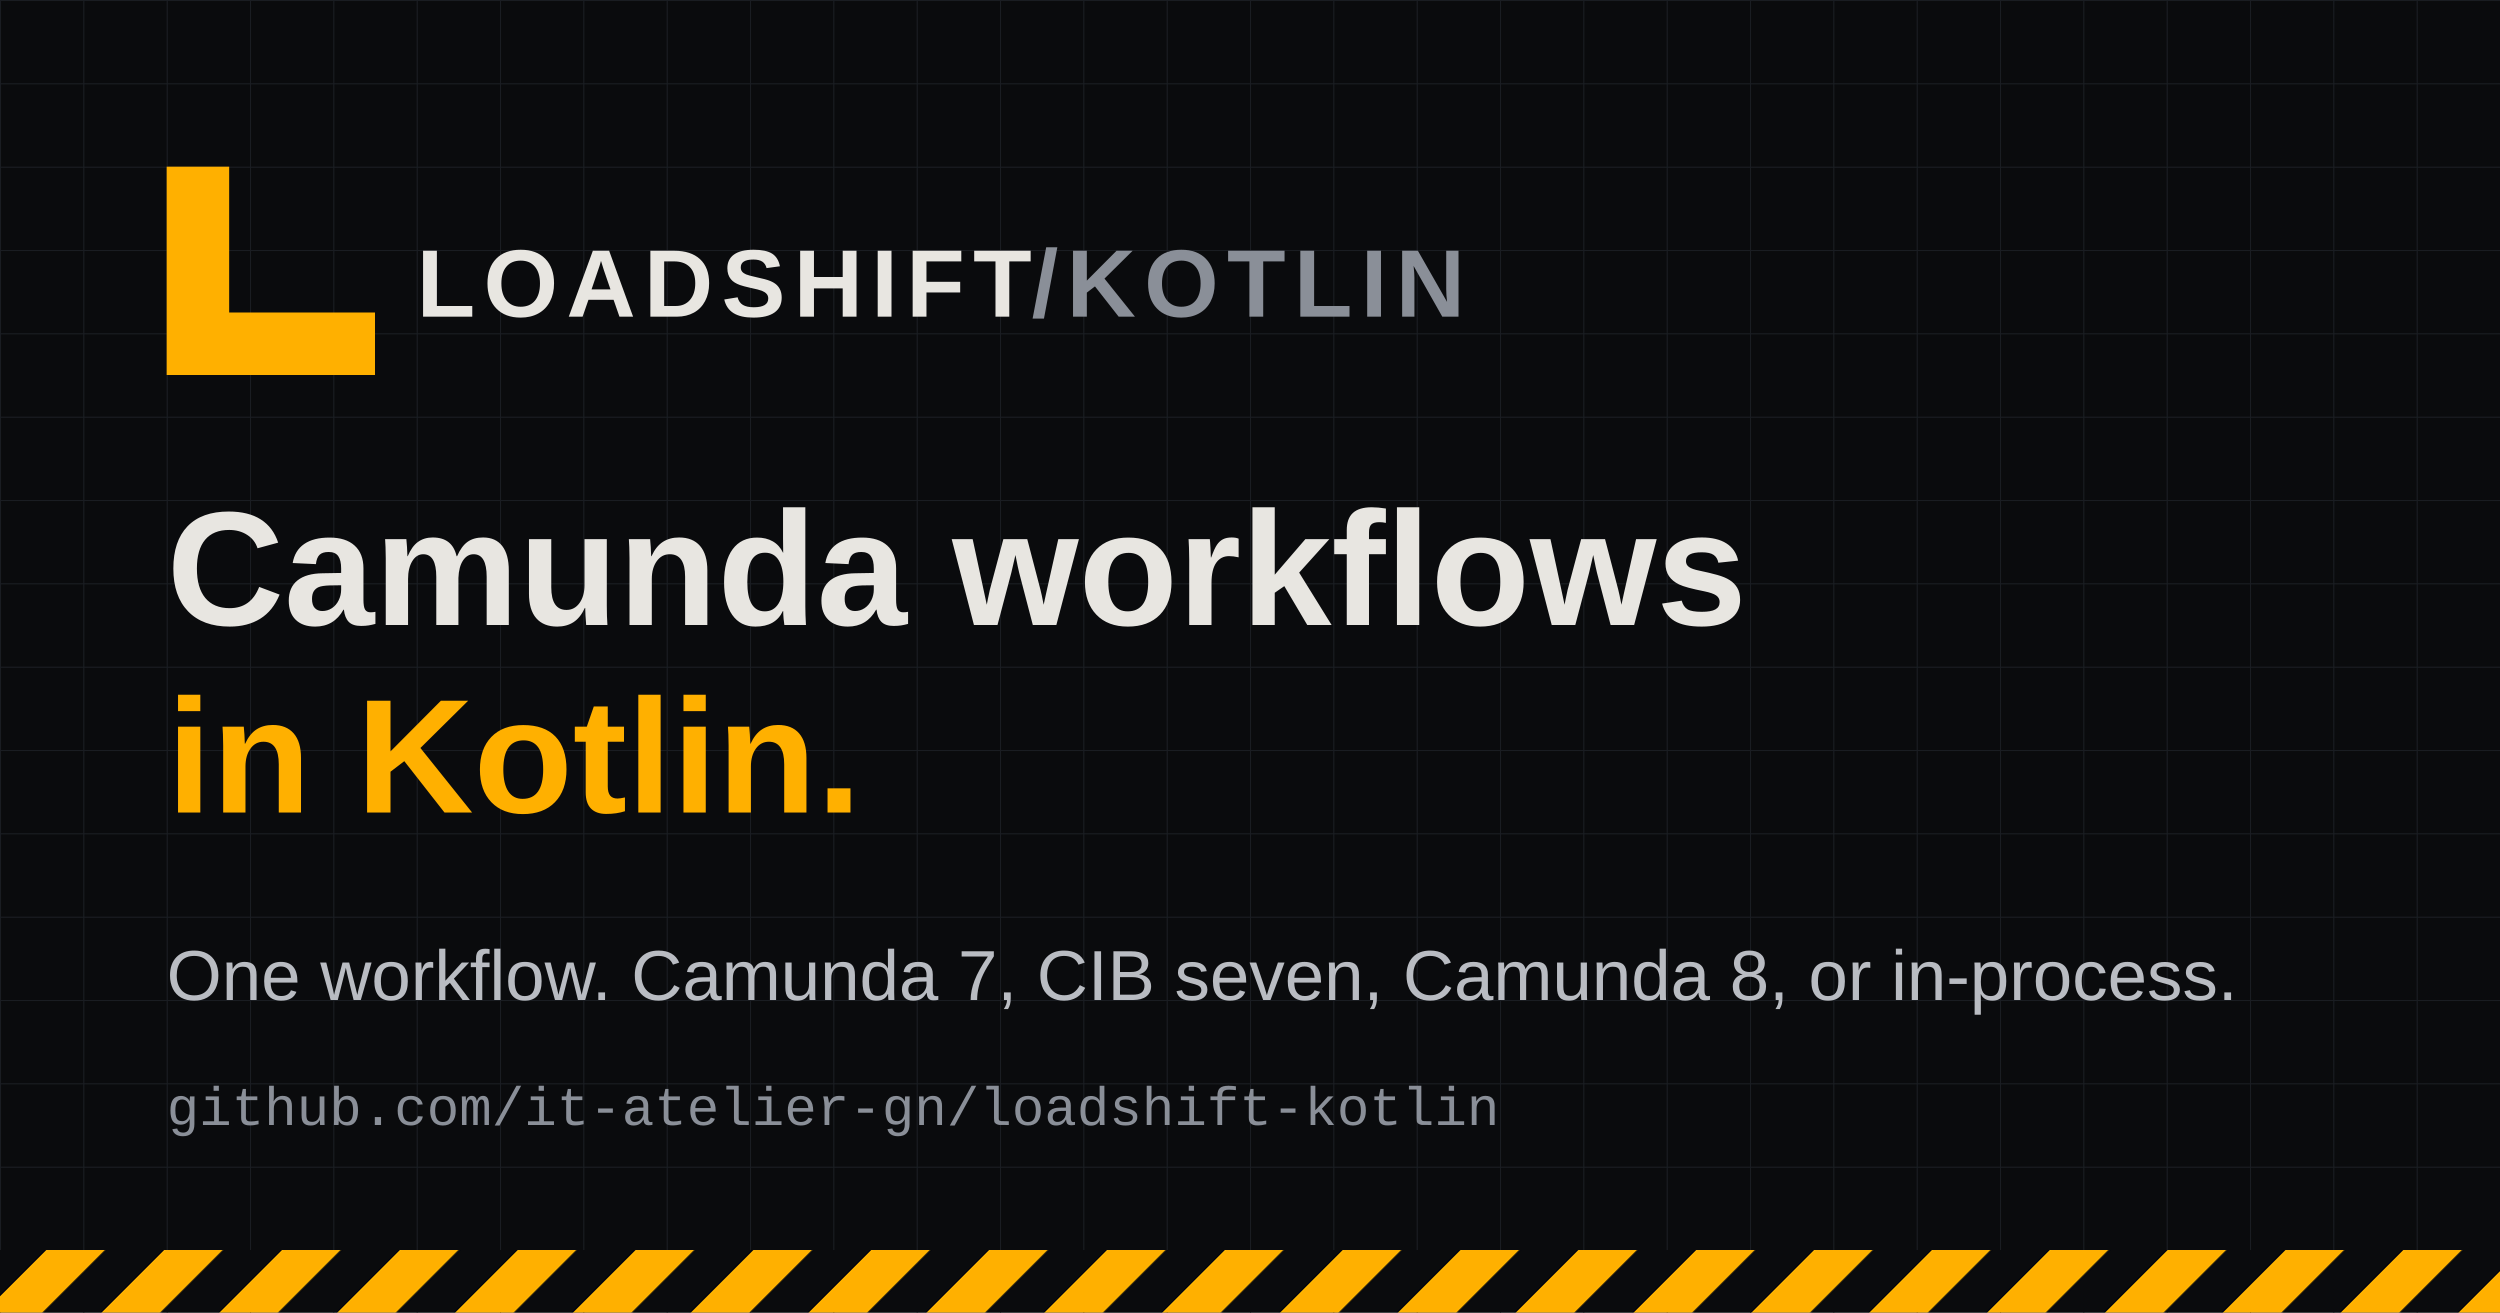
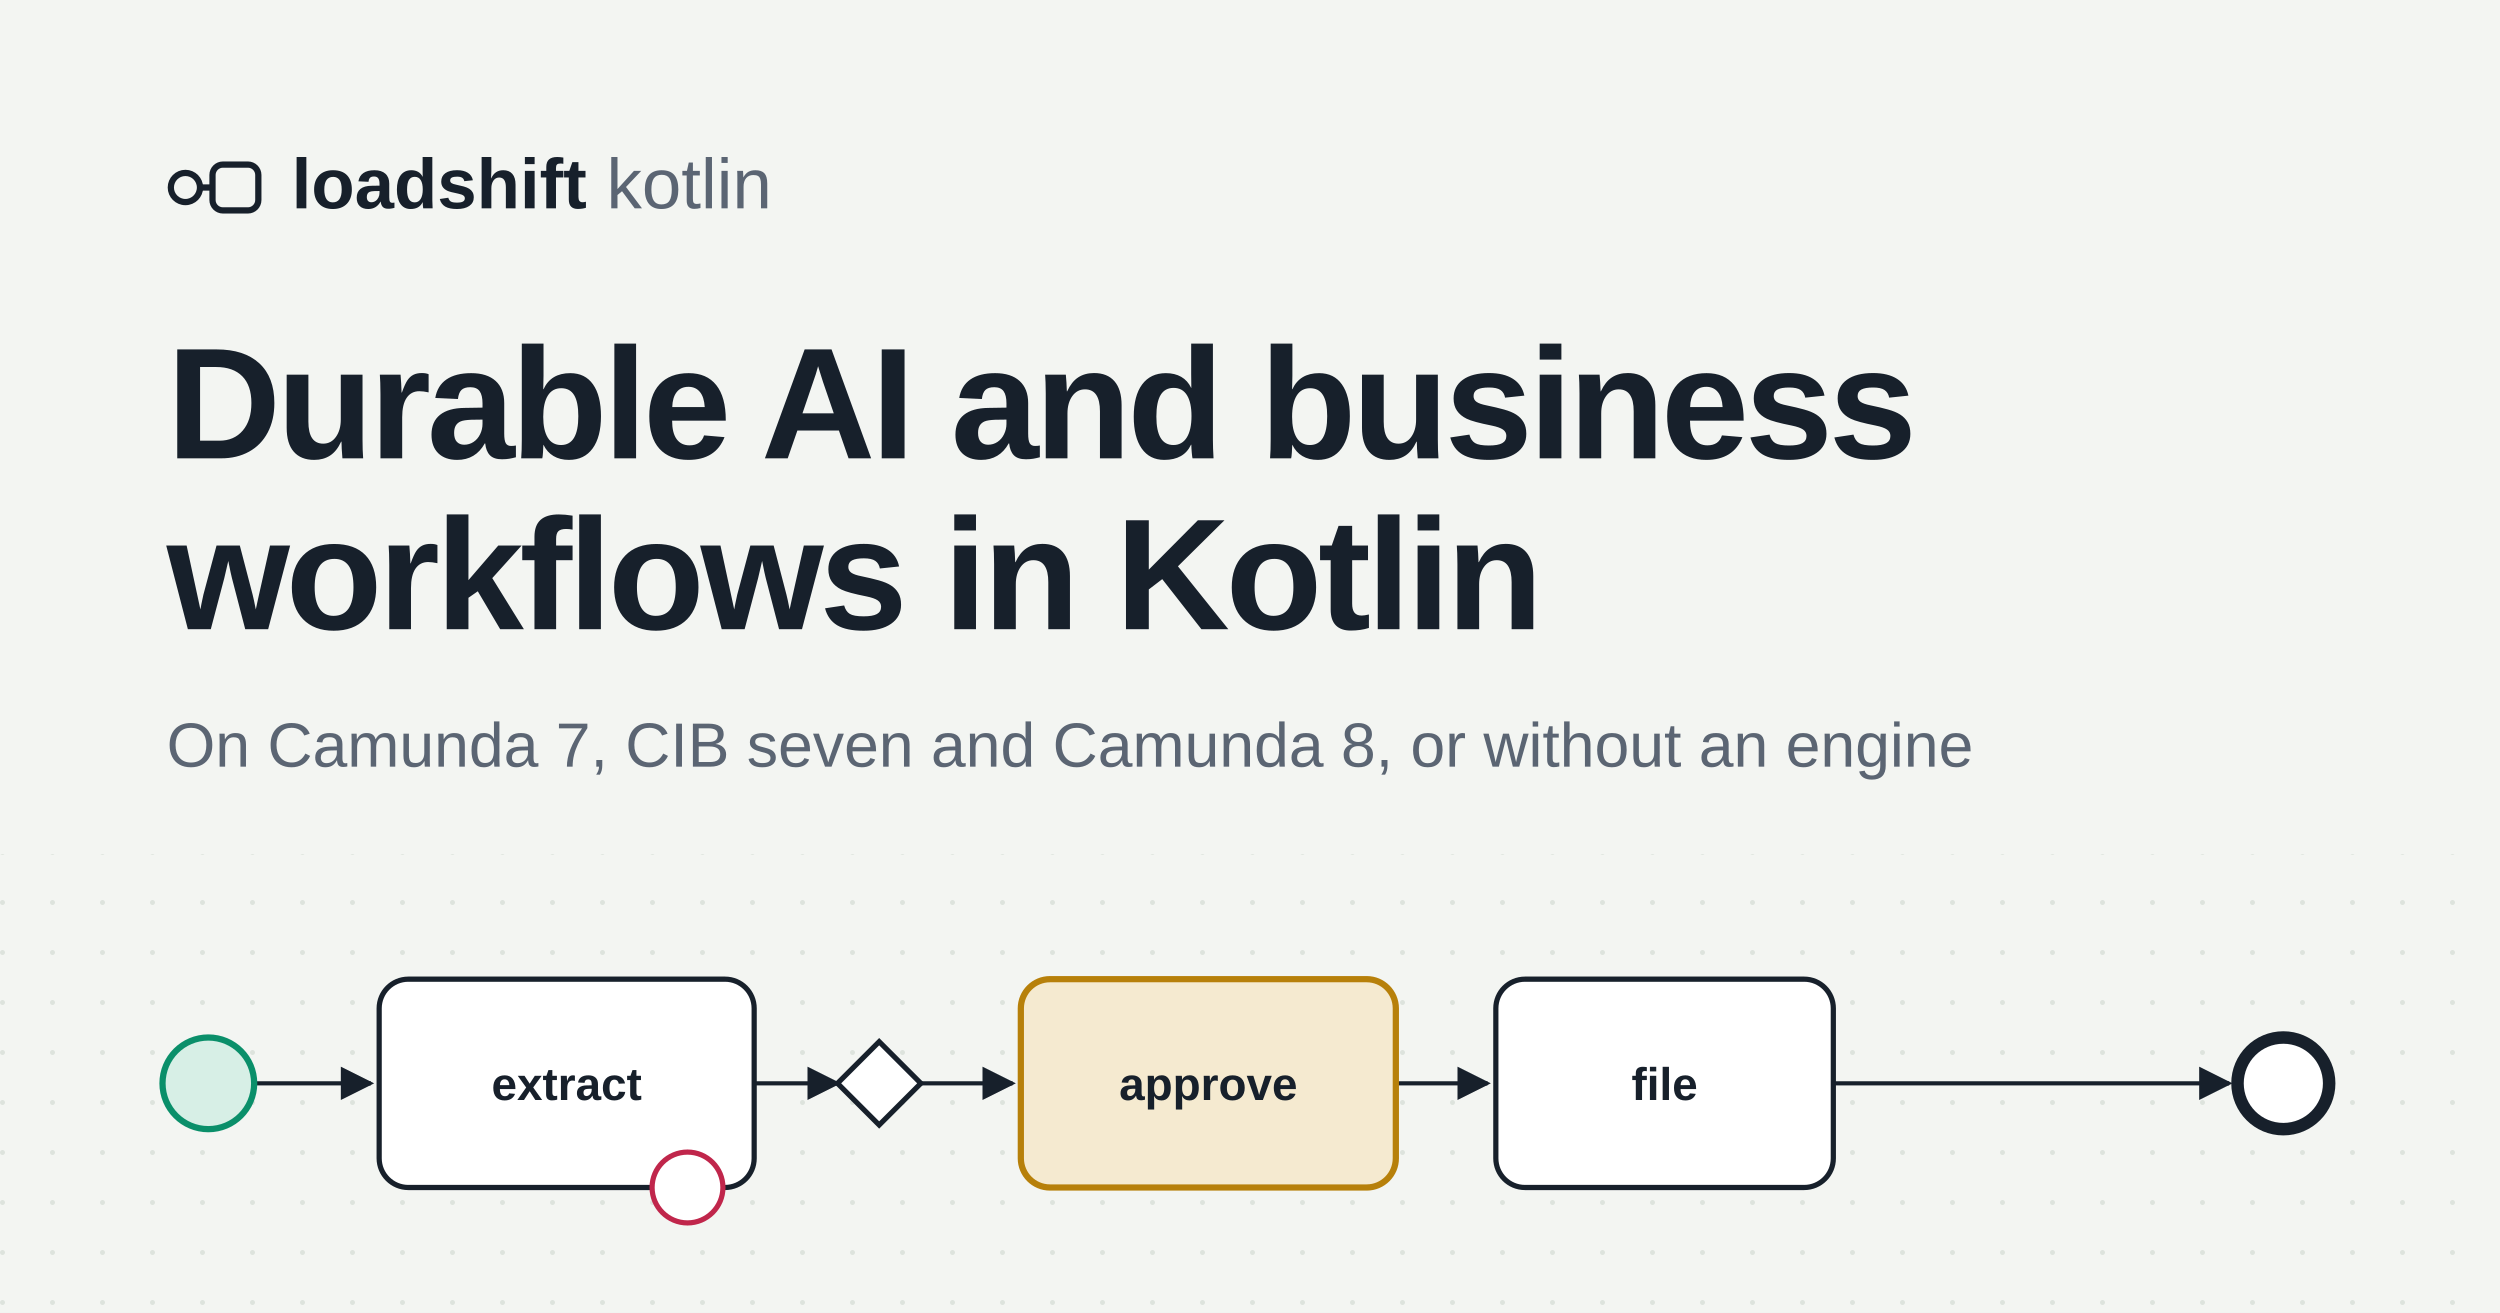
<svg xmlns="http://www.w3.org/2000/svg" width="1200" height="630" viewBox="0 0 1200 630">
  <defs>
-     <pattern id="hazard" width="40" height="40" patternUnits="userSpaceOnUse" patternTransform="rotate(45)">
-       <rect width="20" height="40" fill="#ffb000" />
-       <rect x="20" width="20" height="40" fill="#0a0b0d" />
+     <pattern id="dots" width="24" height="24" patternUnits="userSpaceOnUse">
+       <circle cx="1.2" cy="1.2" r="1.2" fill="#dde3dd" />
    </pattern>
-     <pattern id="grid" width="40" height="40" patternUnits="userSpaceOnUse">
-       <path d="M40 0H0V40" fill="none" stroke="#1a1d22" stroke-width="1" />
-     </pattern>
+     <marker id="arrow" viewBox="0 0 10 10" refX="9" refY="5" markerWidth="8" markerHeight="8" orient="auto">
+       <path d="M0 0L10 5L0 10z" fill="#17202b" />
+     </marker>
  </defs>
-   <rect width="1200" height="630" fill="#0a0b0d" />
-   <rect width="1200" height="630" fill="url(#grid)" />
-   <rect y="600" width="1200" height="30" fill="url(#hazard)" />
-   <path d="M80 80h30v70h70v30H80z" fill="#ffb000" />
-   <text x="200" y="152" font-family="Bahnschrift, 'Segoe UI', Arial, sans-serif" font-size="46" font-weight="700" letter-spacing="4" fill="#e8e6e1">LOADSHIFT<tspan fill="#8a8f98">/KOTLIN</tspan>
+   <rect width="1200" height="630" fill="#f3f5f2" />
+   <rect y="410" width="1200" height="220" fill="url(#dots)" />
+   <g transform="translate(80 70)" fill="none" stroke="#17202b" stroke-width="3">
+     <circle cx="9" cy="20" r="7" />
+     <rect x="22" y="9" width="22" height="22" rx="5" />
+     <path d="M16 20H22" />
+   </g>
+   <text x="140" y="100" font-family="'Schibsted Grotesk', 'Segoe UI', Arial, sans-serif" font-size="34" font-weight="700" fill="#17202b">loadshift <tspan fill="#5b6573" font-weight="500">kotlin</tspan>
  </text>
-   <text x="80" y="300" font-family="Bahnschrift, 'Segoe UI', Arial, sans-serif" font-size="78" font-weight="700" fill="#e8e6e1">Camunda workflows</text>
-   <text x="80" y="390" font-family="Bahnschrift, 'Segoe UI', Arial, sans-serif" font-size="78" font-weight="700" fill="#ffb000">in Kotlin.</text>
-   <text x="80" y="480" font-family="'Segoe UI', Arial, sans-serif" font-size="34" fill="#b9bcc2">One workflow. Camunda 7, CIB seven, Camunda 8, or in-process.</text>
-   <text x="80" y="540" font-family="Consolas, 'Courier New', monospace" font-size="26" fill="#8a8f98">github.com/it-atelier-gn/loadshift-kotlin</text>
+   <text x="80" y="220" font-family="'Schibsted Grotesk', 'Segoe UI', Arial, sans-serif" font-size="76" font-weight="800" letter-spacing="-2" fill="#17202b">Durable AI and business</text>
+   <text x="80" y="302" font-family="'Schibsted Grotesk', 'Segoe UI', Arial, sans-serif" font-size="76" font-weight="800" letter-spacing="-2" fill="#17202b">workflows in Kotlin</text>
+   <text x="80" y="368" font-family="'Schibsted Grotesk', 'Segoe UI', Arial, sans-serif" font-size="30" fill="#5b6573">On Camunda 7, CIB seven and Camunda 8, or without an engine</text>
+   <g font-family="'Schibsted Grotesk', 'Segoe UI', Arial, sans-serif" font-size="22" font-weight="600" fill="#17202b" text-anchor="middle">
+     <path d="M122 520H178" stroke="#17202b" stroke-width="2" marker-end="url(#arrow)" />
+     <path d="M362 520H402" stroke="#17202b" stroke-width="2" marker-end="url(#arrow)" />
+     <path d="M442 520H486" stroke="#17202b" stroke-width="2" marker-end="url(#arrow)" />
+     <path d="M670 520H714" stroke="#17202b" stroke-width="2" marker-end="url(#arrow)" />
+     <path d="M880 520H1070" stroke="#17202b" stroke-width="2" marker-end="url(#arrow)" />
+     <circle cx="100" cy="520" r="22" fill="#d7efe6" stroke="#0a8f6a" stroke-width="3" />
+     <rect x="182" y="470" width="180" height="100" rx="14" fill="#fff" stroke="#17202b" stroke-width="2.5" />
+     <text x="272" y="528">extract</text>
+     <circle cx="330" cy="570" r="17" fill="#fff" stroke="#c0264b" stroke-width="2.5" />
+     <path d="M422 500L442 520L422 540L402 520Z" fill="#fff" stroke="#17202b" stroke-width="2.5" />
+     <rect x="490" y="470" width="180" height="100" rx="14" fill="#f5ead0" stroke="#b7800a" stroke-width="3" />
+     <text x="580" y="528">approve</text>
+     <rect x="718" y="470" width="162" height="100" rx="14" fill="#fff" stroke="#17202b" stroke-width="2.5" />
+     <text x="799" y="528">file</text>
+     <circle cx="1096" cy="520" r="22" fill="#fff" stroke="#17202b" stroke-width="6" />
+   </g>
</svg>
